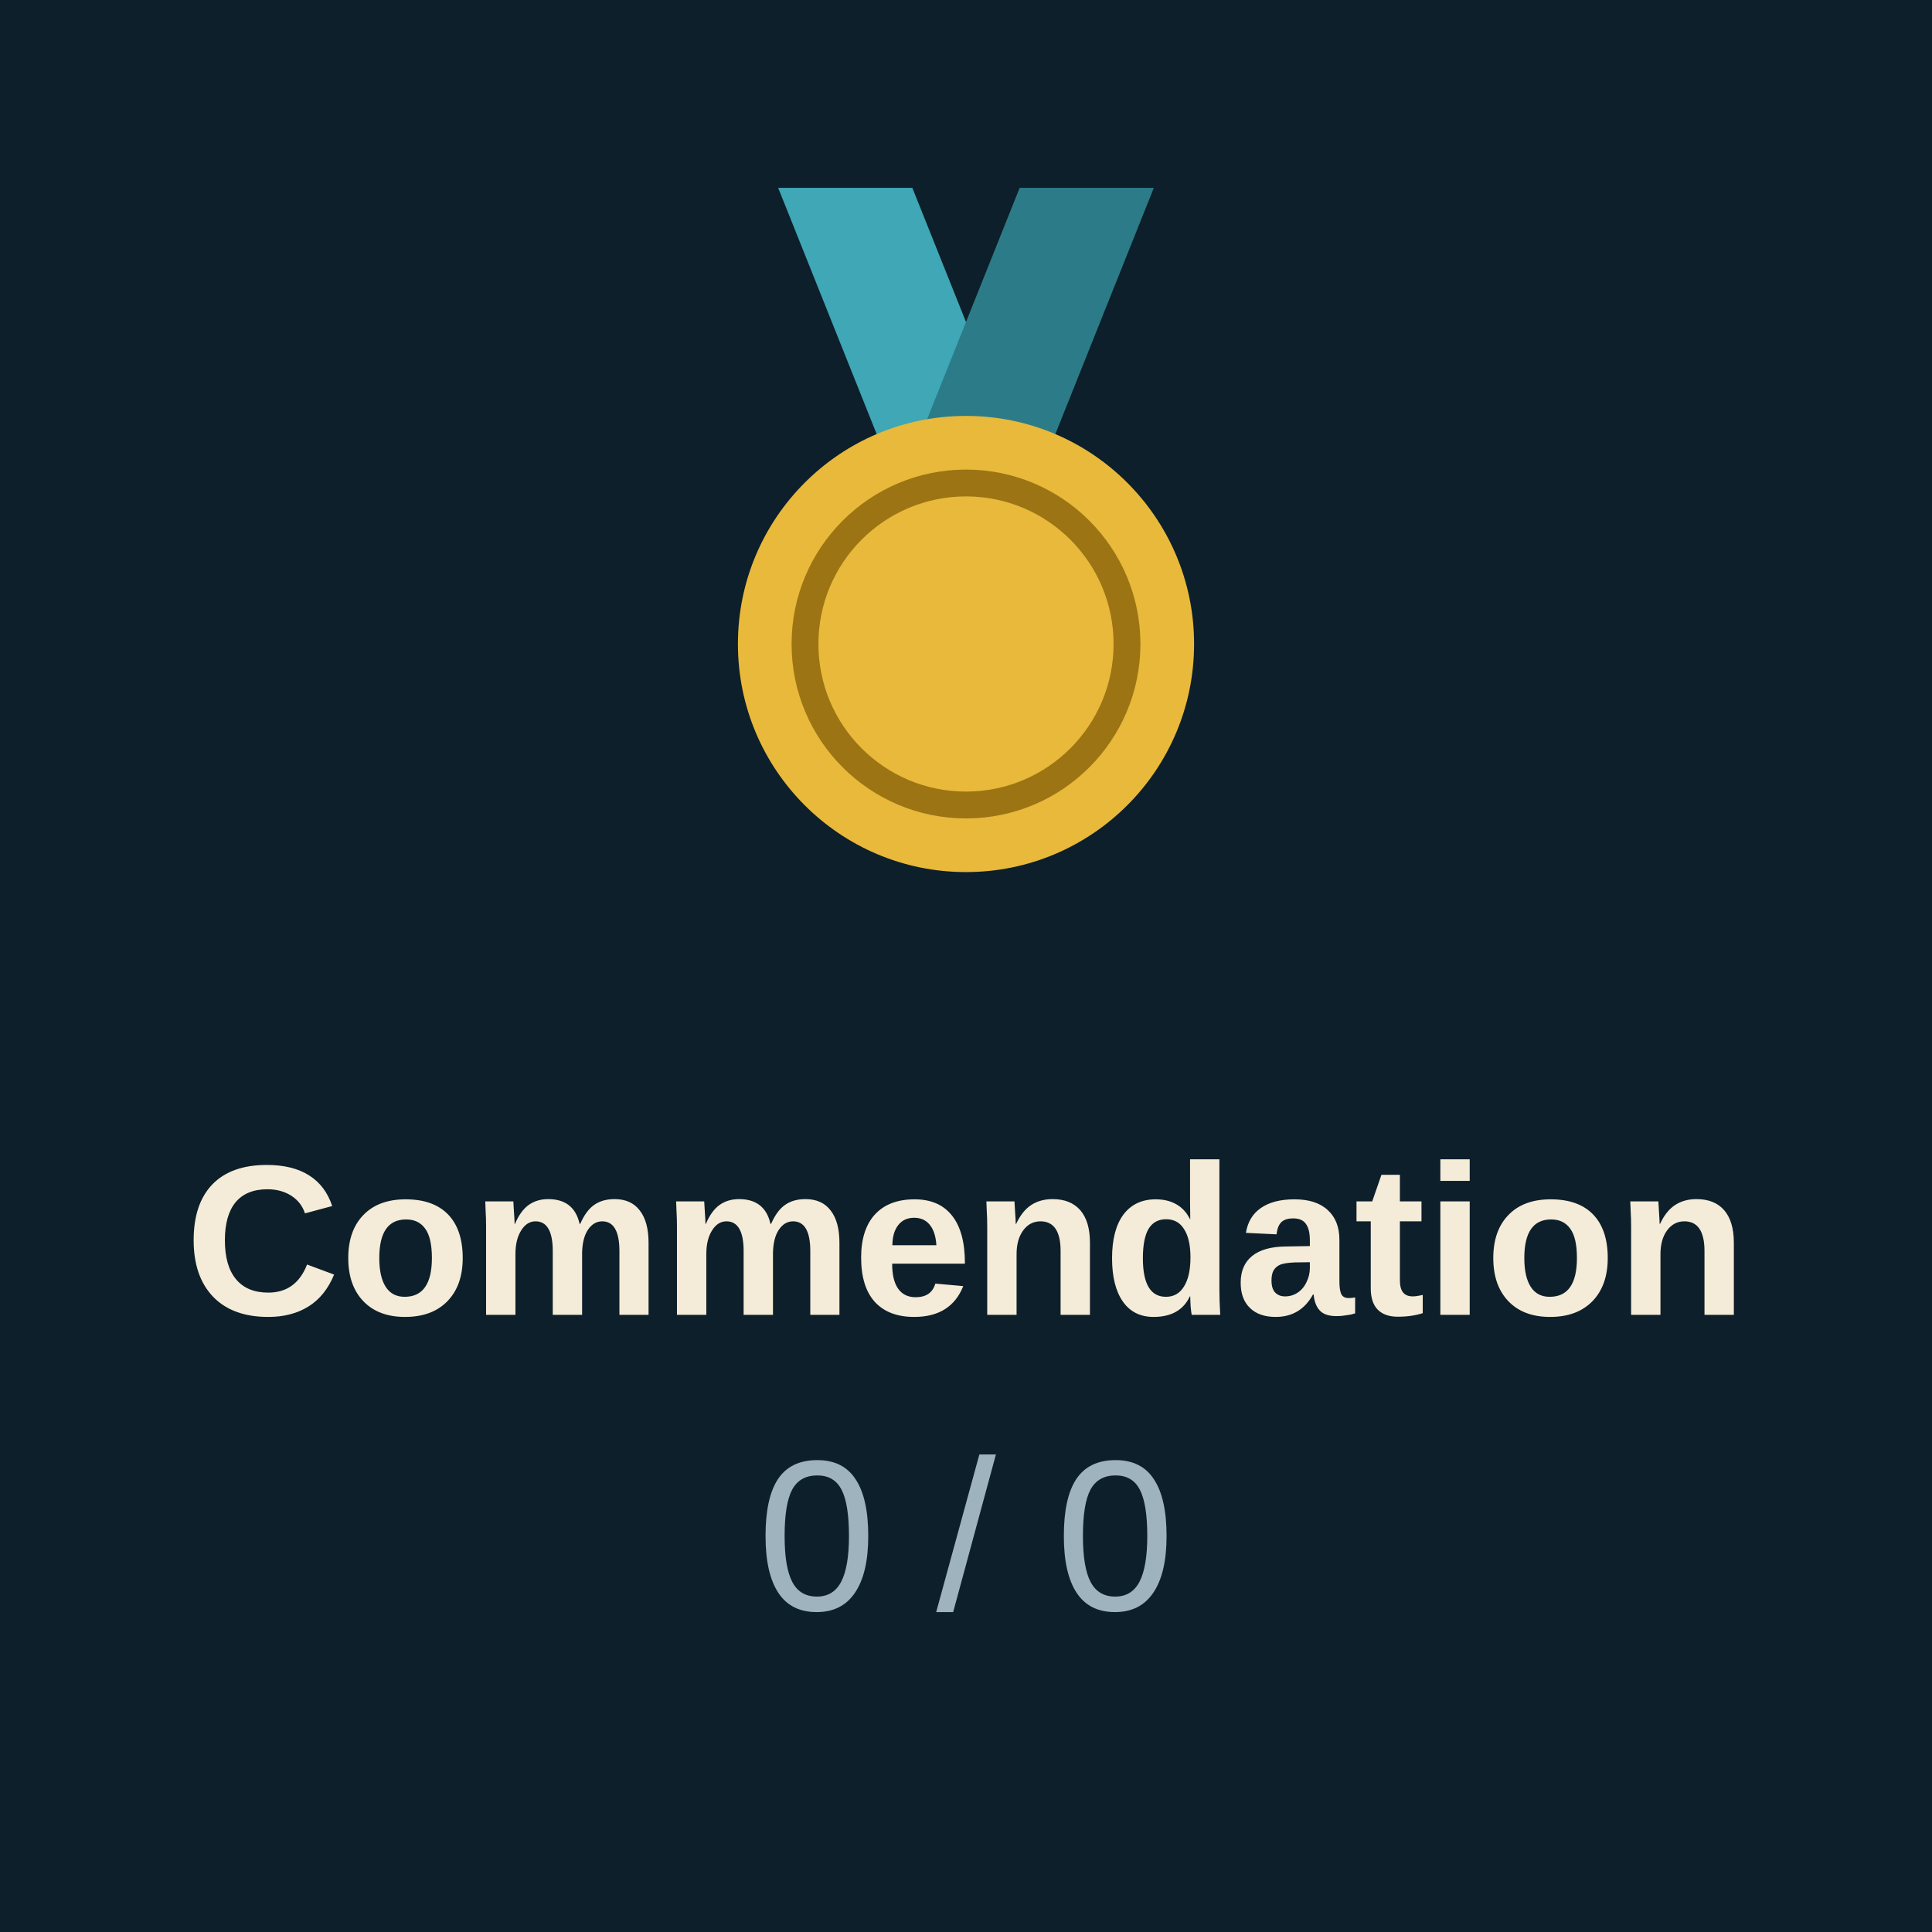
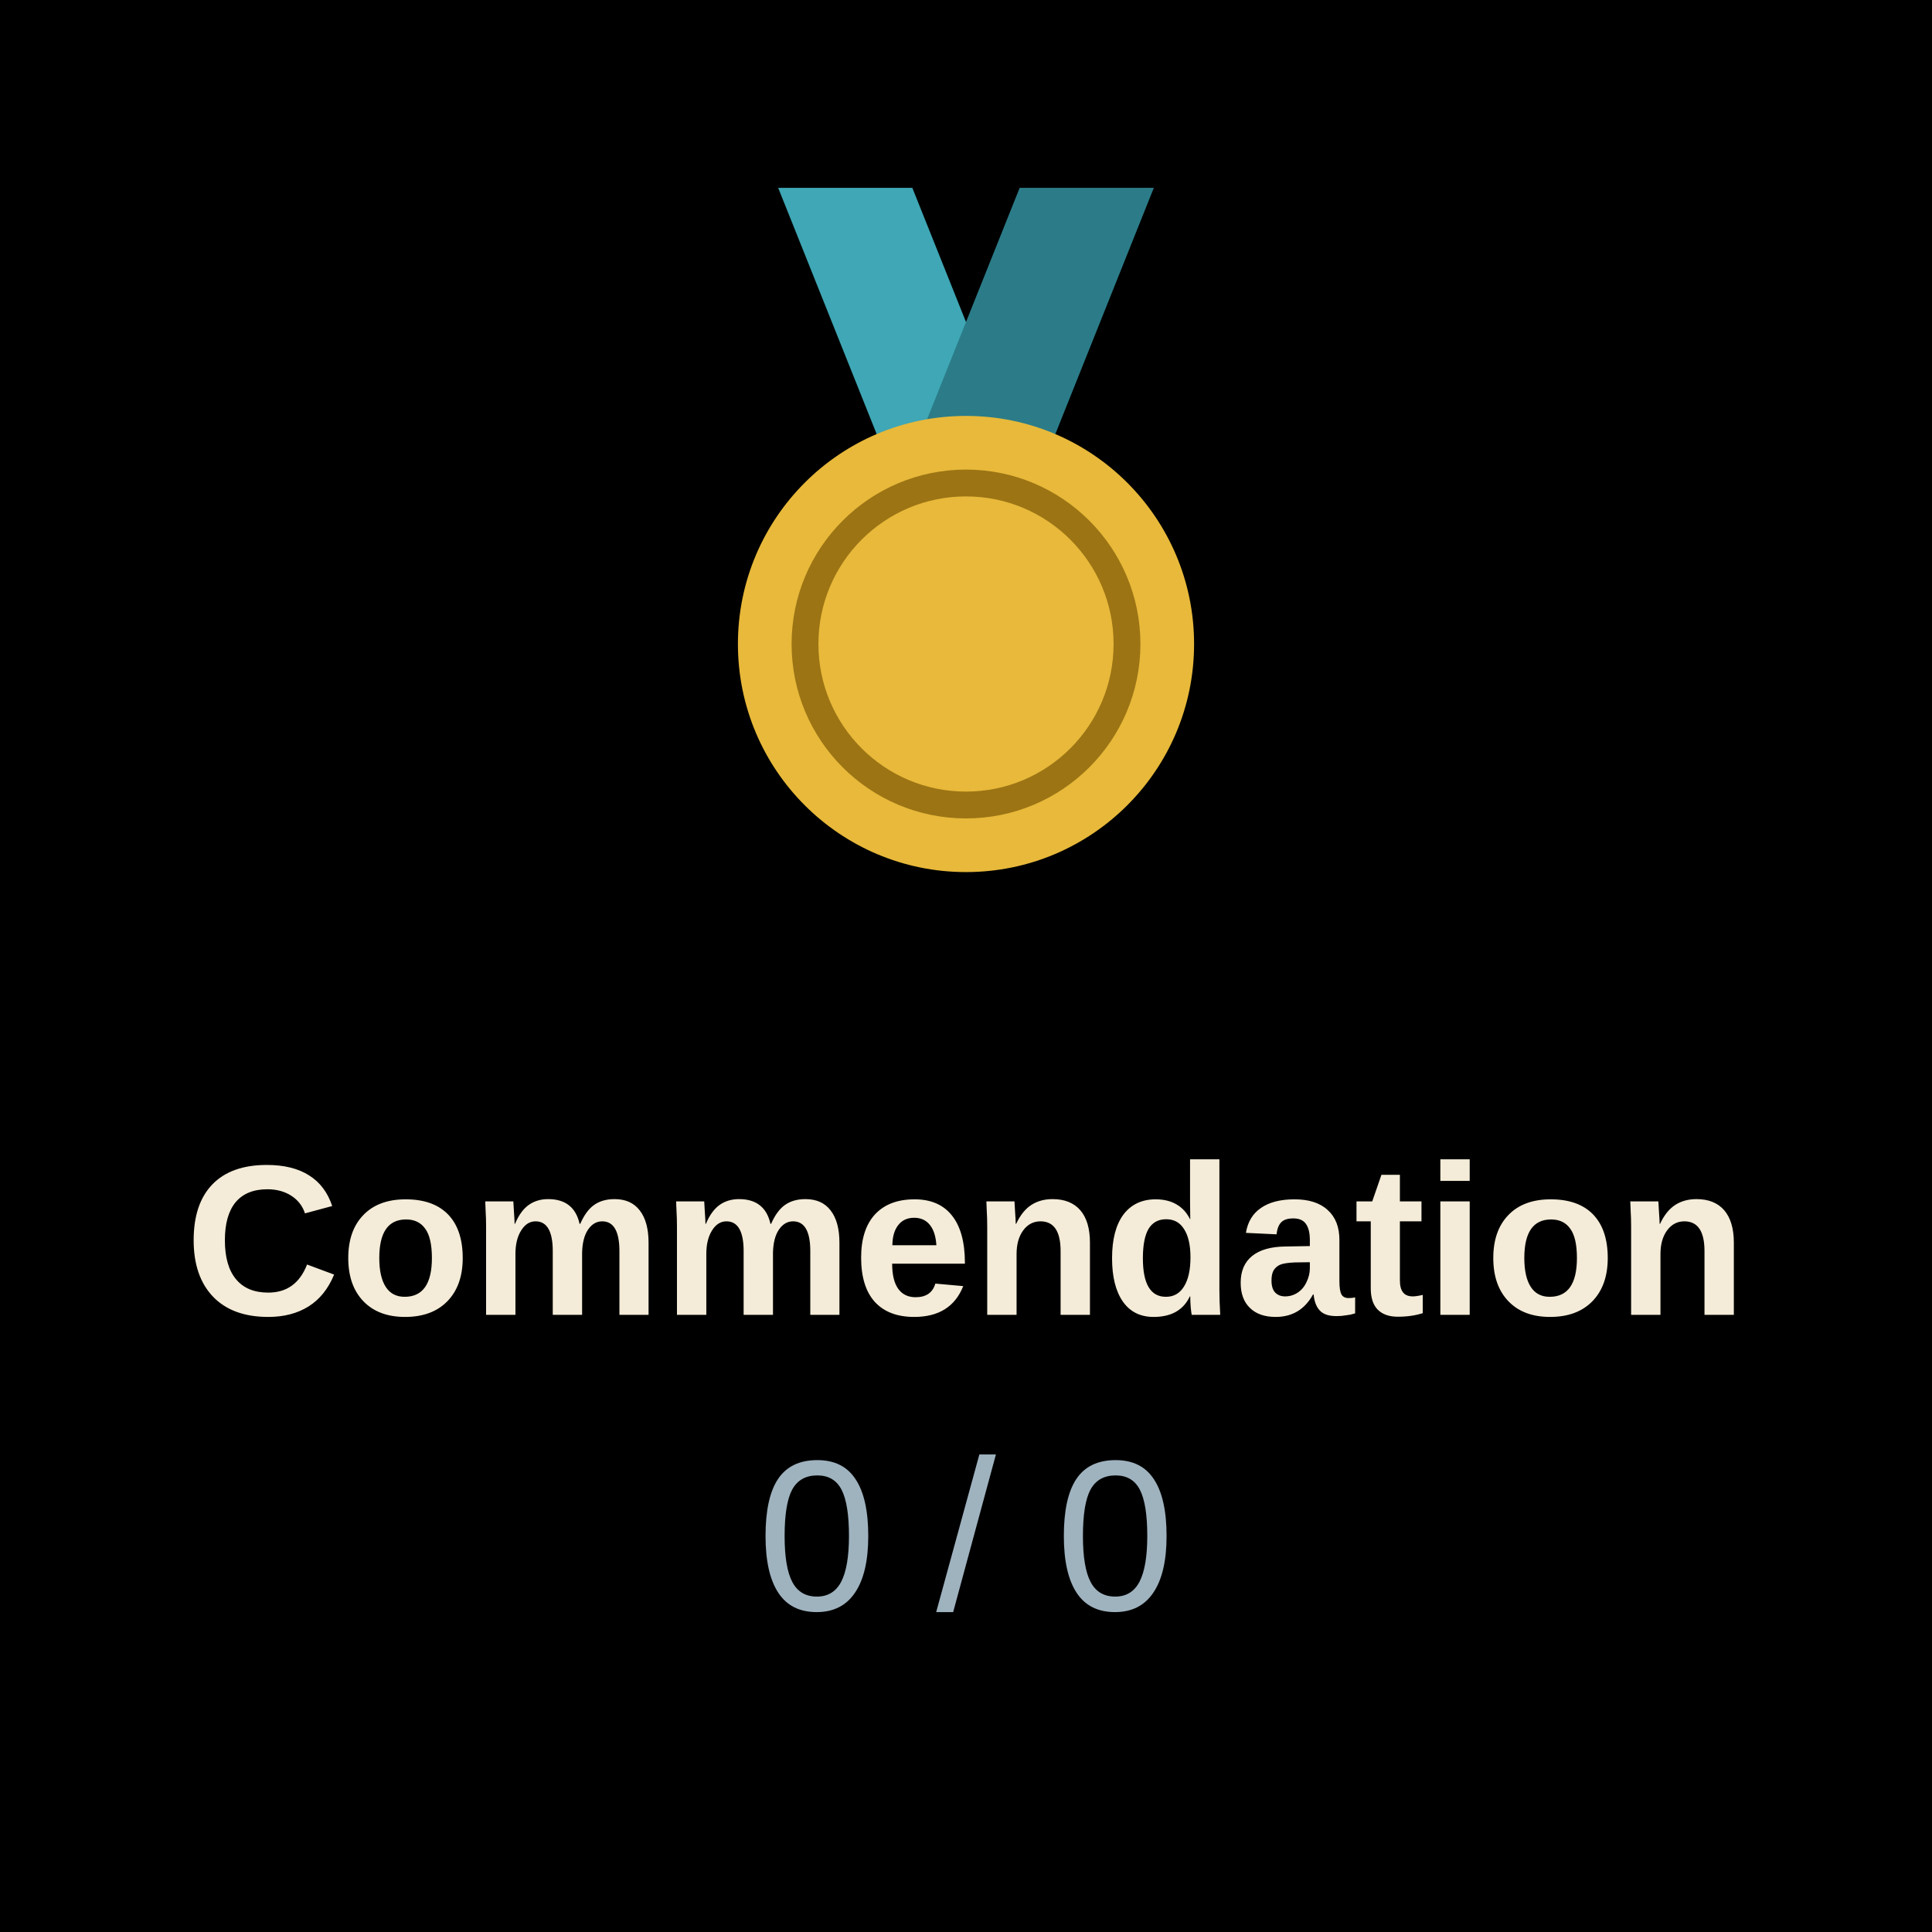
<svg xmlns="http://www.w3.org/2000/svg" width="144" height="144" viewBox="0 0 144 144">
-   <rect width="144" height="144" fill="#0d1f2a" />
+   <rect width="144" height="144" fill="#000000" />
  <g transform="translate(72 40)">
    <polygon points="-14,-26 -4,-26 4,-6 -6,-6" fill="#3fa7b5" />
    <polygon points="14,-26 4,-26 -4,-6 6,-6" fill="#2b7c88" />
    <circle cx="0" cy="8" r="17" fill="#e8b93a" />
    <circle cx="0" cy="8" r="12" fill="none" stroke="#9c7414" stroke-width="2" />
  </g>
  <text x="72" y="98" font-family="Arial, Helvetica, sans-serif" font-size="16" font-weight="bold" fill="#f4ecd8" text-anchor="middle">Commendation</text>
  <text x="72" y="120" font-family="Arial, Helvetica, sans-serif" font-size="16" fill="#9fb3bf" text-anchor="middle">0 / 0</text>
</svg>
